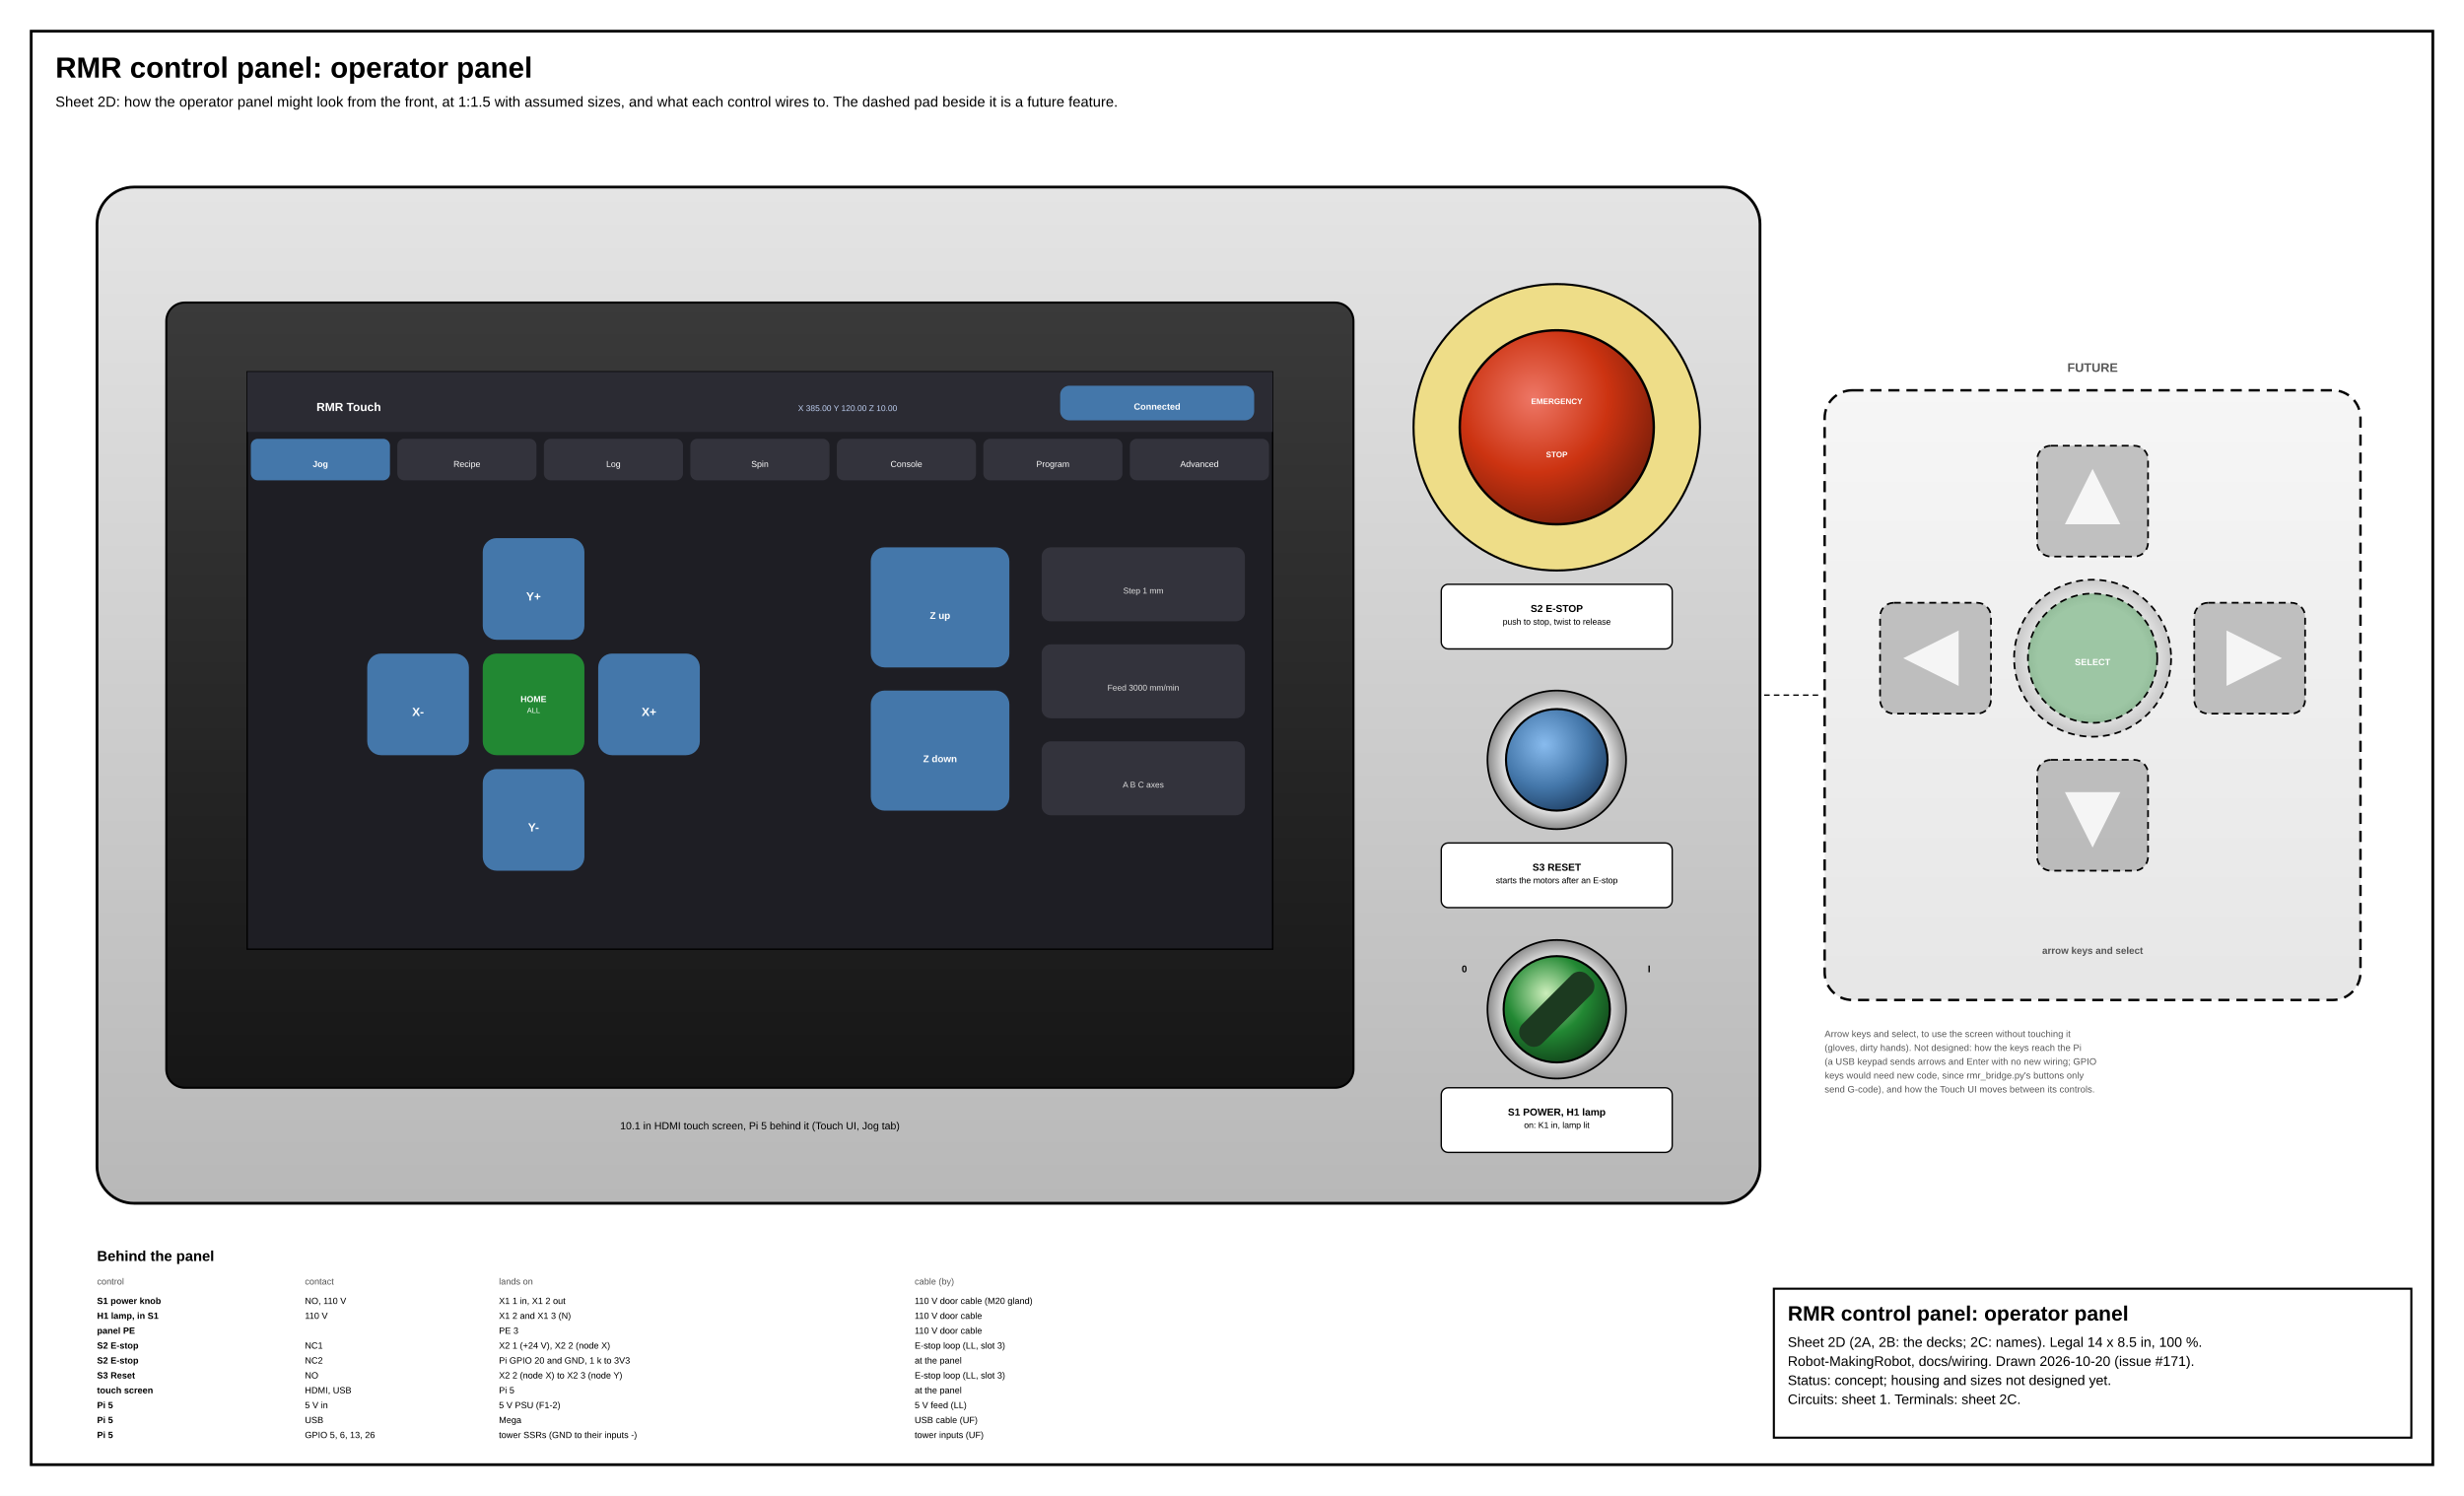
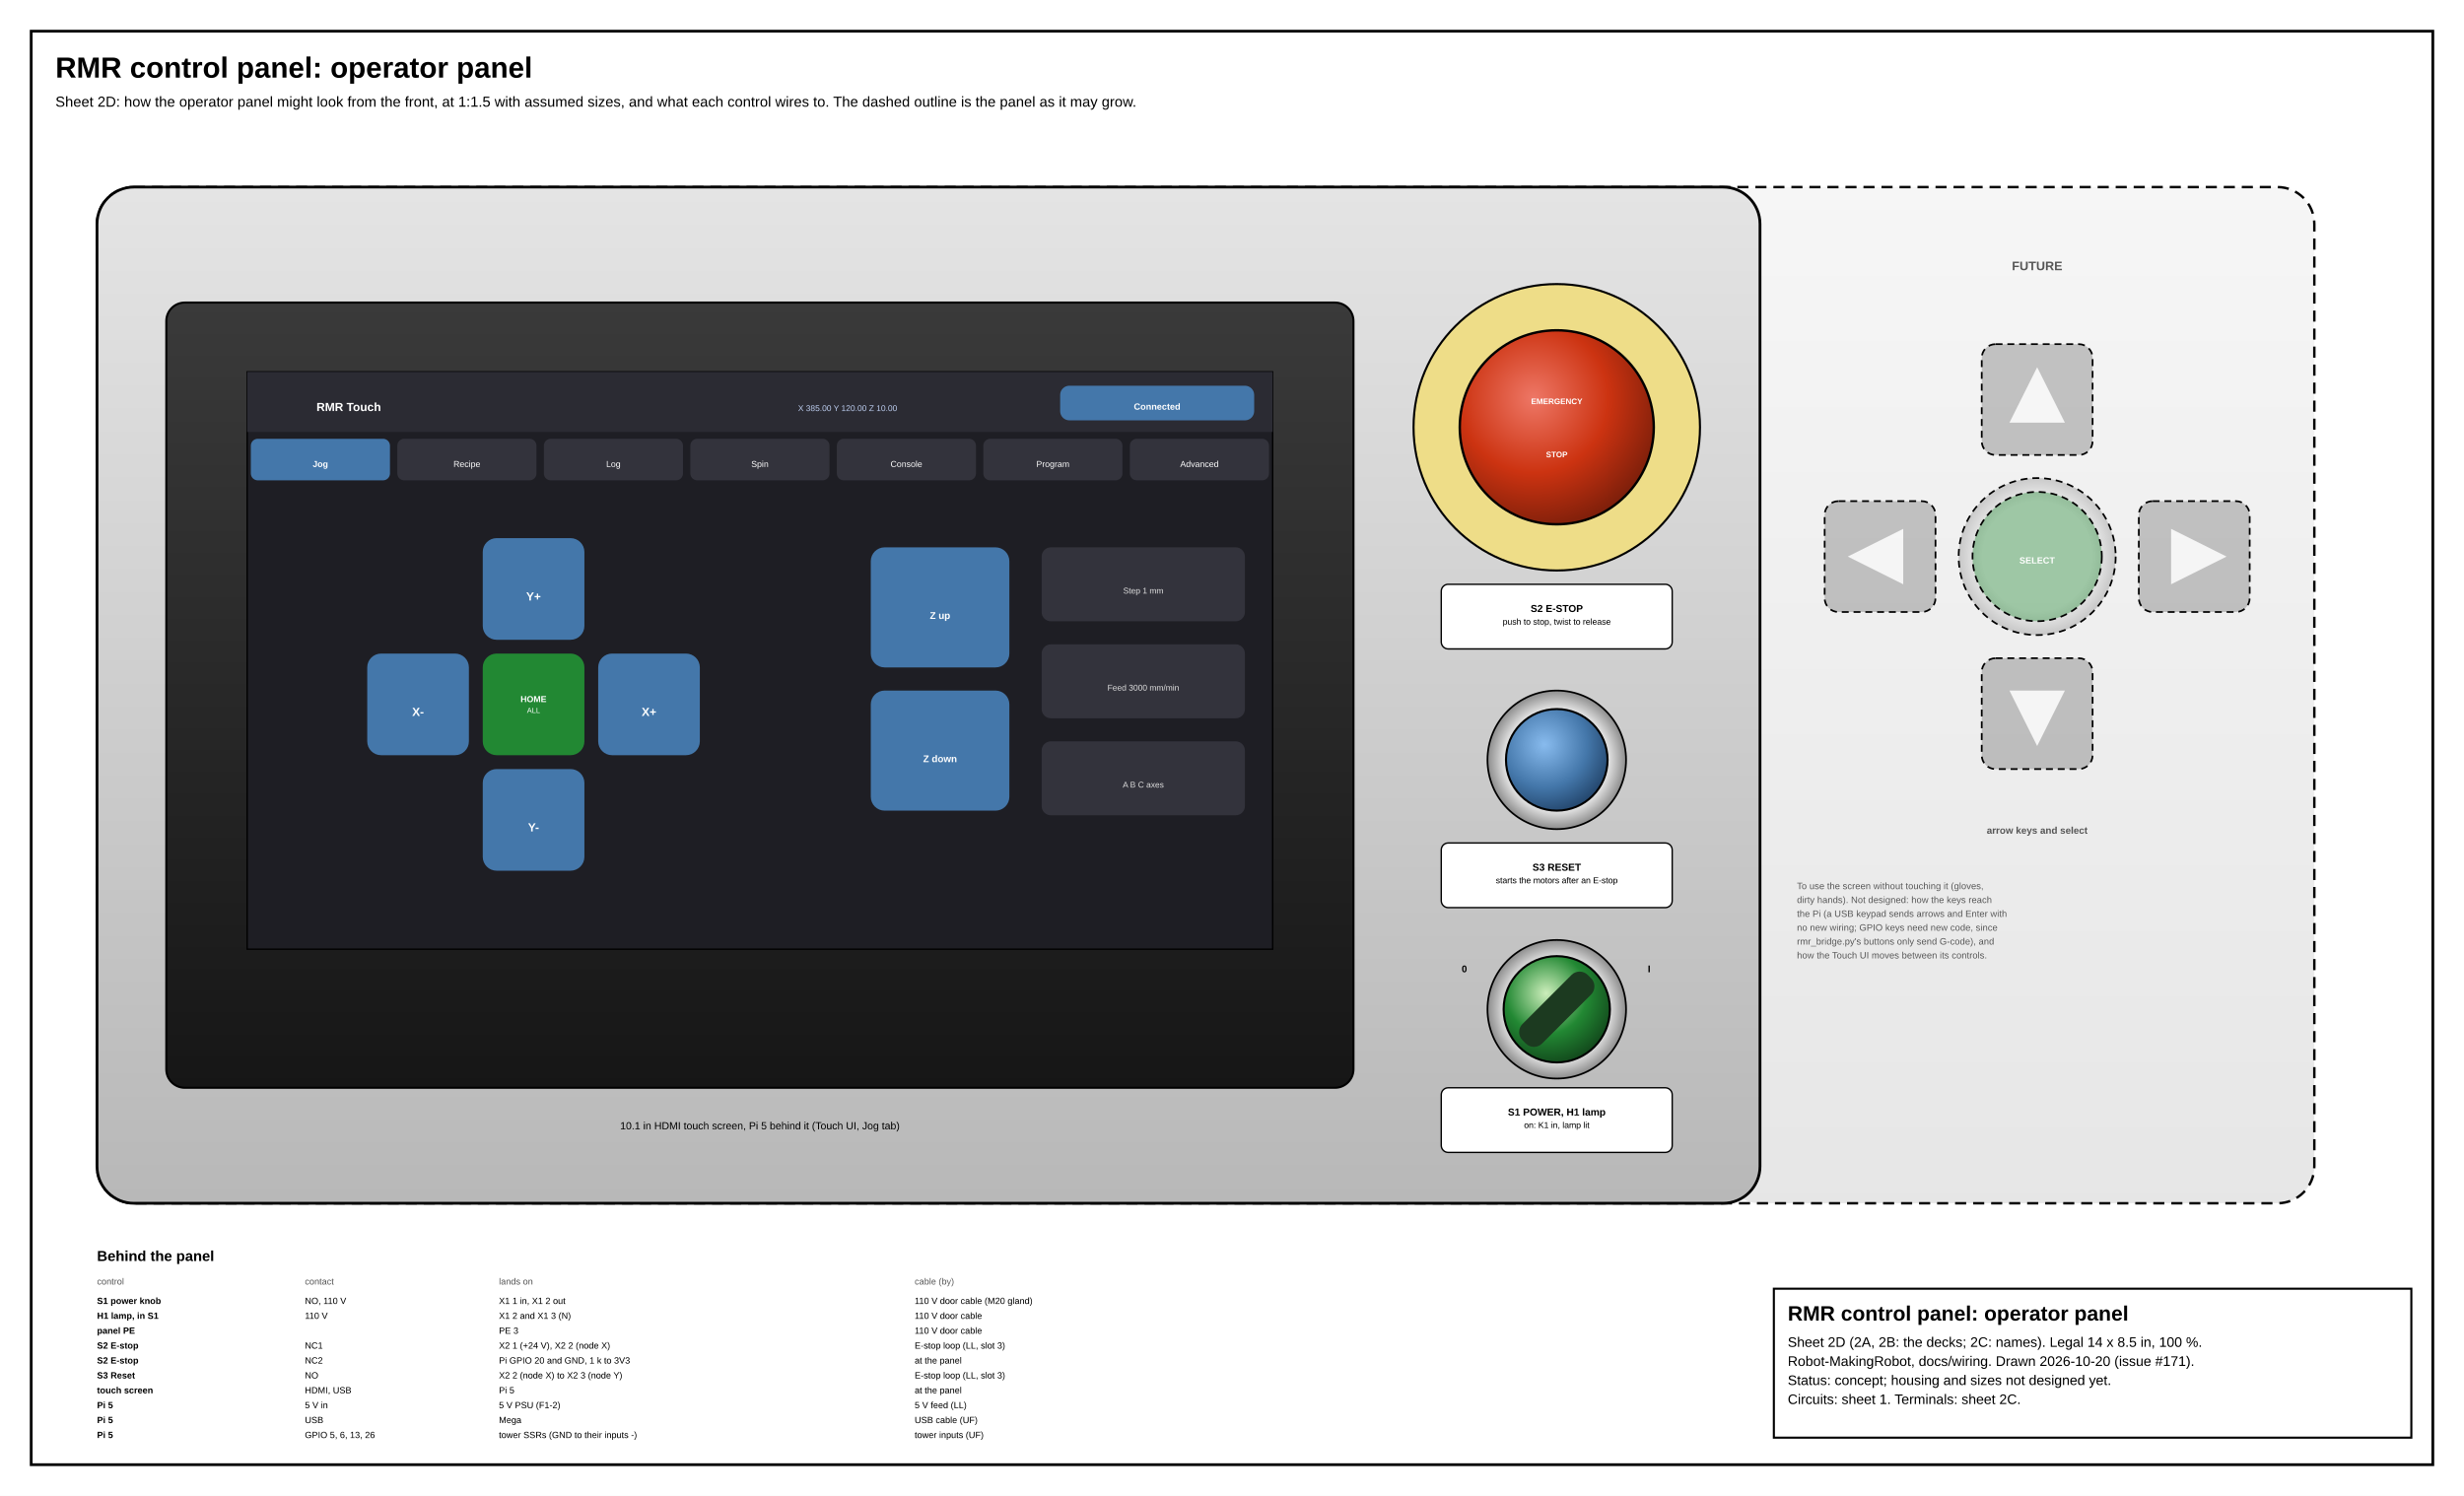
<svg xmlns="http://www.w3.org/2000/svg" width="14in" height="8.5in" viewBox="0 0 355.6 215.9">
  <style>
text{font-family:Arial,Helvetica,sans-serif;fill:#000}
path,line{fill:none;stroke-linecap:butt;stroke-linejoin:miter}
.ac{stroke:#CC3311;stroke-width:.6}
.va{stroke:#0077BB;stroke-width:.5}
.ve{stroke:#EE3377;stroke-width:.5}
.zp{stroke:#000;stroke-width:.55}
.zs{stroke:#33BBEE;stroke-width:.5}
.pe{stroke:#009988;stroke-width:.45;stroke-dasharray:2.4 .7 .5 .7}
.lv{stroke:#EE7733;stroke-width:.42}
.sg{stroke:#000;stroke-width:.22}
.zl{stroke:#000;stroke-width:.3}
.cb{stroke:#000;stroke-width:.85}
.sgc{stroke:#000;stroke-width:.5}
.mo{stroke:#000;stroke-width:.3}
.un{stroke-dasharray:1.1 .8}
.mech{stroke:#000;stroke-width:.2;stroke-dasharray:.8 .6}
.sym{stroke:#000;stroke-width:.32;fill:none}
.symf{stroke:#000;stroke-width:.32;fill:#fff}
.bx{fill:#fff;stroke:#000;stroke-width:.3}
.bxl{fill:#fff;stroke:#000;stroke-width:.22}
.frame{fill:none;stroke:#000;stroke-width:.4}
.zone{fill:none;stroke:#888;stroke-width:.2;stroke-dasharray:1.5 1}
.rail{fill:#d9d9d9;stroke:#666;stroke-width:.2}
.duct{fill:#f3f3f3;stroke:#999;stroke-width:.2}
.dot{stroke:none}
</style>
  <rect x="0" y="0" width="355.6" height="215.9" fill="#fff" />
  <rect class="frame" x="4.5" y="4.5" width="346.6" height="206.9" />
  <defs>
    <linearGradient id="opHousing" x1="0" y1="0" x2="0" y2="1">
      <stop offset="0" stop-color="#E4E4E4" />
      <stop offset="1" stop-color="#B8B8B8" />
    </linearGradient>
    <linearGradient id="opBezel" x1="0" y1="0" x2="0" y2="1">
      <stop offset="0" stop-color="#3A3A3A" />
      <stop offset="1" stop-color="#161616" />
    </linearGradient>
    <radialGradient id="opRed" cx=".38" cy=".35" r=".7">
      <stop offset="0" stop-color="#EE7766" />
      <stop offset=".55" stop-color="#CC3311" />
      <stop offset="1" stop-color="#7A1E0A" />
    </radialGradient>
    <radialGradient id="opBlue" cx=".38" cy=".35" r=".7">
      <stop offset="0" stop-color="#88BBEE" />
      <stop offset=".6" stop-color="#4477AA" />
      <stop offset="1" stop-color="#22446A" />
    </radialGradient>
    <radialGradient id="opGreen" cx=".4" cy=".35" r=".7">
      <stop offset="0" stop-color="#CCEEBB" />
      <stop offset=".55" stop-color="#228833" />
      <stop offset="1" stop-color="#11441A" />
    </radialGradient>
    <radialGradient id="opGrey" cx=".38" cy=".35" r=".7">
      <stop offset="0" stop-color="#DDDDDD" />
      <stop offset=".6" stop-color="#777777" />
      <stop offset="1" stop-color="#333333" />
    </radialGradient>
    <radialGradient id="opRing" cx=".5" cy=".5" r=".5">
      <stop offset=".7" stop-color="#F2F2F2" />
      <stop offset="1" stop-color="#8C8C8C" />
    </radialGradient>
  </defs>
+   <rect x="248.67" y="27" width="85.33" height="146.67" rx="5.33" fill="url(#opHousing)" stroke="none" stroke-width="0" fill-opacity=".35" />
+   <rect x="14" y="27" width="320" height="146.67" rx="5.33" fill="none" stroke="#000" stroke-width="0.35" stroke-dasharray="1.6 1" />
  <rect x="14" y="27" width="240" height="146.67" rx="5.33" fill="url(#opHousing)" stroke="#000" stroke-width="0.4" />
  <rect x="24" y="43.67" width="171.33" height="113.33" rx="2.67" fill="url(#opBezel)" stroke="#000" stroke-width="0.3" />
  <rect x="35.67" y="53.67" width="148" height="83.33" rx="0" fill="#1E1E24" stroke="#000" stroke-width="0.2" />
  <rect x="35.67" y="53.67" width="148" height="8.67" rx="0" fill="#2B2B33" stroke="none" stroke-width="0" />
  <rect x="153" y="55.67" width="28" height="5" rx="1.33" fill="#4477AA" stroke="none" stroke-width="0" />
  <rect x="36.2" y="63.33" width="20.08" height="6" rx="1" fill="#4477AA" stroke="none" stroke-width="0" />
  <rect x="57.34" y="63.33" width="20.08" height="6" rx="1" fill="#33333C" stroke="none" stroke-width="0" />
  <rect x="78.49" y="63.33" width="20.08" height="6" rx="1" fill="#33333C" stroke="none" stroke-width="0" />
  <rect x="99.63" y="63.33" width="20.08" height="6" rx="1" fill="#33333C" stroke="none" stroke-width="0" />
  <rect x="120.77" y="63.33" width="20.08" height="6" rx="1" fill="#33333C" stroke="none" stroke-width="0" />
  <rect x="141.91" y="63.33" width="20.08" height="6" rx="1" fill="#33333C" stroke="none" stroke-width="0" />
  <rect x="163.06" y="63.33" width="20.08" height="6" rx="1" fill="#33333C" stroke="none" stroke-width="0" />
  <rect x="69.67" y="77.67" width="14.67" height="14.67" rx="2" fill="#4477AA" stroke="none" stroke-width="0" />
  <rect x="69.67" y="111" width="14.67" height="14.67" rx="2" fill="#4477AA" stroke="none" stroke-width="0" />
  <rect x="53" y="94.33" width="14.67" height="14.67" rx="2" fill="#4477AA" stroke="none" stroke-width="0" />
  <rect x="86.33" y="94.33" width="14.67" height="14.67" rx="2" fill="#4477AA" stroke="none" stroke-width="0" />
  <rect x="69.67" y="94.33" width="14.67" height="14.67" rx="2" fill="#228833" stroke="none" stroke-width="0" />
  <rect x="125.67" y="79" width="20" height="17.33" rx="2" fill="#4477AA" stroke="none" stroke-width="0" />
  <rect x="125.67" y="99.67" width="20" height="17.33" rx="2" fill="#4477AA" stroke="none" stroke-width="0" />
  <rect x="150.33" y="79" width="29.33" height="10.67" rx="1.33" fill="#33333C" stroke="none" stroke-width="0" />
  <rect x="150.33" y="93" width="29.33" height="10.67" rx="1.33" fill="#33333C" stroke="none" stroke-width="0" />
  <rect x="150.33" y="107" width="29.33" height="10.67" rx="1.33" fill="#33333C" stroke="none" stroke-width="0" />
  <circle cx="224.67" cy="61.67" r="20.67" fill="#EEDD88" stroke="#000" stroke-width="0.3" />
  <circle cx="224.67" cy="61.67" r="11.33" fill="url(#opRing)" stroke="#000" stroke-width="0.2" />
  <circle cx="224.67" cy="61.67" r="14" fill="url(#opRed)" stroke="#000" stroke-width="0.35" />
  <rect x="208" y="84.33" width="33.33" height="9.33" rx="1" fill="#FFFFFF" stroke="#000" stroke-width="0.2" />
  <circle cx="224.67" cy="109.67" r="10" fill="url(#opRing)" stroke="#000" stroke-width="0.25" />
  <circle cx="224.67" cy="109.67" r="7.33" fill="url(#opBlue)" stroke="#000" stroke-width="0.3" />
  <rect x="208" y="121.67" width="33.33" height="9.33" rx="1" fill="#FFFFFF" stroke="#000" stroke-width="0.2" />
  <circle cx="224.67" cy="145.67" r="10" fill="url(#opRing)" stroke="#000" stroke-width="0.25" />
  <circle cx="224.67" cy="145.67" r="7.67" fill="url(#opGreen)" stroke="#000" stroke-width="0.3" />
  <rect x="222.67" y="139" width="4" height="13.33" rx="1.67" fill="#1C3A20" stroke="none" stroke-width="0" transform="rotate(45 224.67 145.67)" />
  <rect x="208" y="157" width="33.33" height="9.33" rx="1" fill="#FFFFFF" stroke="#000" stroke-width="0.2" />
-   <rect x="263.33" y="56.33" width="77.33" height="88" rx="4" fill="url(#opHousing)" stroke="#000" stroke-width="0.35" fill-opacity=".35" stroke-dasharray="1.6 1" />
-   <rect x="294" y="64.33" width="16" height="16" rx="2" fill="#777777" stroke="#000" stroke-width="0.25" fill-opacity=".4" stroke-dasharray="1 .7" />
-   <path d="M302 67.67 L306 75.67 L298 75.67 Z" style="fill:#FFFFFF;fill-opacity:.85" stroke="none" />
-   <rect x="294" y="109.67" width="16" height="16" rx="2" fill="#777777" stroke="#000" stroke-width="0.25" fill-opacity=".4" stroke-dasharray="1 .7" />
-   <path d="M302 122.33 L298 114.33 L306 114.33 Z" style="fill:#FFFFFF;fill-opacity:.85" stroke="none" />
-   <rect x="271.33" y="87" width="16" height="16" rx="2" fill="#777777" stroke="#000" stroke-width="0.25" fill-opacity=".4" stroke-dasharray="1 .7" />
-   <path d="M274.67 95 L282.67 91 L282.67 99 Z" style="fill:#FFFFFF;fill-opacity:.85" stroke="none" />
-   <rect x="316.67" y="87" width="16" height="16" rx="2" fill="#777777" stroke="#000" stroke-width="0.25" fill-opacity=".4" stroke-dasharray="1 .7" />
-   <path d="M329.33 95 L321.33 99 L321.33 91 Z" style="fill:#FFFFFF;fill-opacity:.85" stroke="none" />
-   <circle cx="302" cy="95" r="11.33" fill="url(#opRing)" stroke="#000" stroke-width="0.25" fill-opacity=".4" stroke-dasharray="1 .7" />
-   <circle cx="302" cy="95" r="9.33" fill="#228833" stroke="#000" stroke-width="0.25" fill-opacity=".4" stroke-dasharray="1 .7" />
-   <path class="mech" d="M254.6 100.33 L262.73 100.33" />
+   <rect x="286" y="49.67" width="16" height="16" rx="2" fill="#777777" stroke="#000" stroke-width="0.25" fill-opacity=".4" stroke-dasharray="1 .7" />
+   <path d="M294 53 L298 61 L290 61 Z" style="fill:#FFFFFF;fill-opacity:.85" stroke="none" />
+   <rect x="286" y="95" width="16" height="16" rx="2" fill="#777777" stroke="#000" stroke-width="0.25" fill-opacity=".4" stroke-dasharray="1 .7" />
+   <path d="M294 107.67 L290 99.67 L298 99.67 Z" style="fill:#FFFFFF;fill-opacity:.85" stroke="none" />
+   <rect x="263.33" y="72.33" width="16" height="16" rx="2" fill="#777777" stroke="#000" stroke-width="0.25" fill-opacity=".4" stroke-dasharray="1 .7" />
+   <path d="M266.67 80.33 L274.67 76.33 L274.67 84.33 Z" style="fill:#FFFFFF;fill-opacity:.85" stroke="none" />
+   <rect x="308.67" y="72.33" width="16" height="16" rx="2" fill="#777777" stroke="#000" stroke-width="0.25" fill-opacity=".4" stroke-dasharray="1 .7" />
+   <path d="M321.33 80.33 L313.33 84.33 L313.33 76.33 Z" style="fill:#FFFFFF;fill-opacity:.85" stroke="none" />
+   <circle cx="294" cy="80.33" r="11.33" fill="url(#opRing)" stroke="#000" stroke-width="0.25" fill-opacity=".4" stroke-dasharray="1 .7" />
+   <circle cx="294" cy="80.33" r="9.33" fill="#228833" stroke="#000" stroke-width="0.25" fill-opacity=".4" stroke-dasharray="1 .7" />
  <rect class="bx" x="256" y="186" width="92" height="21.5" />
  <text x="8" y="11.2" font-size="4.2" font-weight="bold">RMR control panel: operator panel</text>
-   <text x="8" y="15.4" font-size="2.1">Sheet 2D: how the operator panel might look from the front, at 1:1.5 with assumed sizes, and what each control wires to. The dashed pad beside it is a future feature.</text>
+   <text x="8" y="15.4" font-size="2.1">Sheet 2D: how the operator panel might look from the front, at 1:1.5 with assumed sizes, and what each control wires to. The dashed outline is the panel as it may grow.</text>
  <text x="50.33" y="59.33" font-size="1.7" style="fill:#FFFFFF" text-anchor="middle" font-weight="bold">RMR Touch</text>
  <text x="167" y="59.13" font-size="1.3" style="fill:#FFFFFF" text-anchor="middle" font-weight="bold">Connected</text>
  <text x="122.33" y="59.33" font-size="1.2" style="fill:#BBCCEE" text-anchor="middle">X 385.00  Y 120.00  Z 10.00</text>
  <text x="46.24" y="67.4" font-size="1.25" style="fill:#FFFFFF" text-anchor="middle" font-weight="bold">Jog</text>
  <text x="67.38" y="67.4" font-size="1.25" style="fill:#FFFFFF" text-anchor="middle">Recipe</text>
  <text x="88.52" y="67.4" font-size="1.25" style="fill:#FFFFFF" text-anchor="middle">Log</text>
  <text x="109.67" y="67.4" font-size="1.25" style="fill:#FFFFFF" text-anchor="middle">Spin</text>
  <text x="130.81" y="67.4" font-size="1.25" style="fill:#FFFFFF" text-anchor="middle">Console</text>
  <text x="151.95" y="67.4" font-size="1.25" style="fill:#FFFFFF" text-anchor="middle">Program</text>
  <text x="173.1" y="67.4" font-size="1.25" style="fill:#FFFFFF" text-anchor="middle">Advanced</text>
  <text x="77" y="86.67" font-size="1.7" style="fill:#FFFFFF" text-anchor="middle" font-weight="bold">Y+</text>
  <text x="77" y="120" font-size="1.7" style="fill:#FFFFFF" text-anchor="middle" font-weight="bold">Y-</text>
  <text x="60.33" y="103.33" font-size="1.7" style="fill:#FFFFFF" text-anchor="middle" font-weight="bold">X-</text>
  <text x="93.67" y="103.33" font-size="1.7" style="fill:#FFFFFF" text-anchor="middle" font-weight="bold">X+</text>
  <text x="77" y="101.33" font-size="1.25" style="fill:#FFFFFF" text-anchor="middle" font-weight="bold">HOME</text>
  <text x="77" y="102.9" font-size="1.06" style="fill:#FFFFFF" text-anchor="middle">ALL</text>
  <text x="135.67" y="89.33" font-size="1.4" style="fill:#FFFFFF" text-anchor="middle" font-weight="bold">Z up</text>
  <text x="135.67" y="110" font-size="1.4" style="fill:#FFFFFF" text-anchor="middle" font-weight="bold">Z down</text>
  <text x="165" y="85.67" font-size="1.2" style="fill:#DDDDDD" text-anchor="middle">Step  1 mm</text>
  <text x="165" y="99.67" font-size="1.2" style="fill:#DDDDDD" text-anchor="middle">Feed  3000 mm/min</text>
  <text x="165" y="113.67" font-size="1.2" style="fill:#DDDDDD" text-anchor="middle">A  B  C axes</text>
  <text x="109.67" y="163" font-size="1.5" style="fill:#000" text-anchor="middle">10.1 in HDMI touch screen, Pi 5 behind it (Touch UI, Jog tab)</text>
  <text x="224.67" y="58.33" font-size="1.15" style="fill:#FFFFFF" text-anchor="middle" font-weight="bold">EMERGENCY</text>
  <text x="224.67" y="66" font-size="1.15" style="fill:#FFFFFF" text-anchor="middle" font-weight="bold">STOP</text>
  <text x="224.67" y="88.33" font-size="1.45" style="fill:#000" text-anchor="middle" font-weight="bold">S2  E-STOP</text>
  <text x="224.67" y="90.15" font-size="1.23" style="fill:#000" text-anchor="middle">push to stop, twist to release</text>
  <text x="224.67" y="125.67" font-size="1.45" style="fill:#000" text-anchor="middle" font-weight="bold">S3  RESET</text>
  <text x="224.67" y="127.48" font-size="1.23" style="fill:#000" text-anchor="middle">starts the motors after an E-stop</text>
  <text x="211.33" y="140.33" font-size="1.4" style="fill:#000" text-anchor="middle" font-weight="bold">0</text>
  <text x="238" y="140.33" font-size="1.4" style="fill:#000" text-anchor="middle" font-weight="bold">I</text>
  <text x="224.67" y="161" font-size="1.45" style="fill:#000" text-anchor="middle" font-weight="bold">S1  POWER, H1 lamp</text>
  <text x="224.67" y="162.81" font-size="1.23" style="fill:#000" text-anchor="middle">on: K1 in, lamp lit</text>
-   <text x="302" y="96" font-size="1.3" style="fill:#FFFFFF" text-anchor="middle" font-weight="bold">SELECT</text>
-   <text x="302" y="137.67" font-size="1.4" style="fill:#555555" text-anchor="middle" font-weight="bold">arrow keys and select</text>
-   <text x="302" y="53.67" font-size="1.8" style="fill:#555555" text-anchor="middle" font-weight="bold">FUTURE</text>
-   <text x="263.33" y="149.67" font-size="1.35" style="fill:#555555">Arrow keys and select, to use the screen without touching it</text>
-   <text x="263.33" y="151.67" font-size="1.35" style="fill:#555555">(gloves, dirty hands). Not designed: how the keys reach the Pi</text>
-   <text x="263.33" y="153.67" font-size="1.35" style="fill:#555555">(a USB keypad sends arrows and Enter with no new wiring; GPIO</text>
-   <text x="263.33" y="155.67" font-size="1.35" style="fill:#555555">keys would need new code, since rmr_bridge.py's buttons only</text>
-   <text x="263.33" y="157.67" font-size="1.35" style="fill:#555555">send G-code), and how the Touch UI moves between its controls.</text>
+   <text x="294" y="81.33" font-size="1.3" style="fill:#FFFFFF" text-anchor="middle" font-weight="bold">SELECT</text>
+   <text x="294" y="39" font-size="1.8" style="fill:#555555" text-anchor="middle" font-weight="bold">FUTURE</text>
+   <text x="294" y="120.33" font-size="1.4" style="fill:#555555" text-anchor="middle" font-weight="bold">arrow keys and select</text>
+   <text x="259.33" y="128.33" font-size="1.35" style="fill:#555555">To use the screen without touching it (gloves,</text>
+   <text x="259.33" y="130.33" font-size="1.35" style="fill:#555555">dirty hands). Not designed: how the keys reach</text>
+   <text x="259.33" y="132.33" font-size="1.35" style="fill:#555555">the Pi (a USB keypad sends arrows and Enter with</text>
+   <text x="259.33" y="134.33" font-size="1.35" style="fill:#555555">no new wiring; GPIO keys need new code, since</text>
+   <text x="259.33" y="136.33" font-size="1.35" style="fill:#555555">rmr_bridge.py's buttons only send G-code), and</text>
+   <text x="259.33" y="138.33" font-size="1.35" style="fill:#555555">how the Touch UI moves between its controls.</text>
  <text x="14" y="182" font-size="2.1" font-weight="bold">Behind the panel</text>
  <text x="14" y="185.4" font-size="1.3" style="fill:#555555">control</text>
  <text x="44" y="185.4" font-size="1.3" style="fill:#555555">contact</text>
  <text x="72" y="185.4" font-size="1.3" style="fill:#555555">lands on</text>
  <text x="132" y="185.4" font-size="1.3" style="fill:#555555">cable (by)</text>
  <text x="14" y="188.2" font-size="1.3" font-weight="bold">S1 power knob</text>
  <text x="44" y="188.2" font-size="1.3">NO, 110 V</text>
  <text x="72" y="188.2" font-size="1.3">X1 1 in, X1 2 out</text>
  <text x="132" y="188.2" font-size="1.3">110 V door cable (M20 gland)</text>
  <text x="14" y="190.35" font-size="1.3" font-weight="bold">H1 lamp, in S1</text>
  <text x="44" y="190.35" font-size="1.3">110 V</text>
  <text x="72" y="190.35" font-size="1.3">X1 2 and X1 3 (N)</text>
  <text x="132" y="190.35" font-size="1.3">110 V door cable</text>
  <text x="14" y="192.5" font-size="1.3" font-weight="bold">panel PE</text>
  <text x="44" y="192.5" font-size="1.3" />
  <text x="72" y="192.5" font-size="1.3">PE 3</text>
  <text x="132" y="192.5" font-size="1.3">110 V door cable</text>
  <text x="14" y="194.65" font-size="1.3" font-weight="bold">S2 E-stop</text>
  <text x="44" y="194.65" font-size="1.3">NC1</text>
  <text x="72" y="194.65" font-size="1.3">X2 1 (+24 V), X2 2 (node X)</text>
  <text x="132" y="194.65" font-size="1.3">E-stop loop (LL, slot 3)</text>
  <text x="14" y="196.8" font-size="1.3" font-weight="bold">S2 E-stop</text>
  <text x="44" y="196.8" font-size="1.3">NC2</text>
  <text x="72" y="196.8" font-size="1.3">Pi GPIO 20 and GND, 1 k to 3V3</text>
  <text x="132" y="196.8" font-size="1.3">at the panel</text>
  <text x="14" y="198.95" font-size="1.3" font-weight="bold">S3 Reset</text>
  <text x="44" y="198.95" font-size="1.3">NO</text>
  <text x="72" y="198.95" font-size="1.3">X2 2 (node X) to X2 3 (node Y)</text>
  <text x="132" y="198.95" font-size="1.3">E-stop loop (LL, slot 3)</text>
  <text x="14" y="201.1" font-size="1.3" font-weight="bold">touch screen</text>
  <text x="44" y="201.1" font-size="1.3">HDMI, USB</text>
  <text x="72" y="201.1" font-size="1.3">Pi 5</text>
  <text x="132" y="201.1" font-size="1.3">at the panel</text>
  <text x="14" y="203.25" font-size="1.3" font-weight="bold">Pi 5</text>
  <text x="44" y="203.25" font-size="1.3">5 V in</text>
  <text x="72" y="203.25" font-size="1.3">5 V PSU (F1-2)</text>
  <text x="132" y="203.25" font-size="1.3">5 V feed (LL)</text>
  <text x="14" y="205.4" font-size="1.3" font-weight="bold">Pi 5</text>
  <text x="44" y="205.4" font-size="1.3">USB</text>
  <text x="72" y="205.4" font-size="1.3">Mega</text>
  <text x="132" y="205.4" font-size="1.3">USB cable (UF)</text>
  <text x="14" y="207.55" font-size="1.3" font-weight="bold">Pi 5</text>
  <text x="44" y="207.55" font-size="1.3">GPIO 5, 6, 13, 26</text>
  <text x="72" y="207.55" font-size="1.3">tower SSRs (GND to their inputs -)</text>
  <text x="132" y="207.55" font-size="1.3">tower inputs (UF)</text>
  <text x="258" y="190.6" font-size="3" font-weight="bold">RMR control panel: operator panel</text>
  <text x="258" y="194.4" font-size="2">Sheet 2D (2A, 2B: the decks; 2C: names). Legal 14 x 8.5 in, 100 %.</text>
  <text x="258" y="197.15" font-size="2">Robot-MakingRobot, docs/wiring. Drawn 2026-10-20 (issue #171).</text>
  <text x="258" y="199.9" font-size="2">Status: concept; housing and sizes not designed yet.</text>
  <text x="258" y="202.65" font-size="2">Circuits: sheet 1. Terminals: sheet 2C.</text>
</svg>
